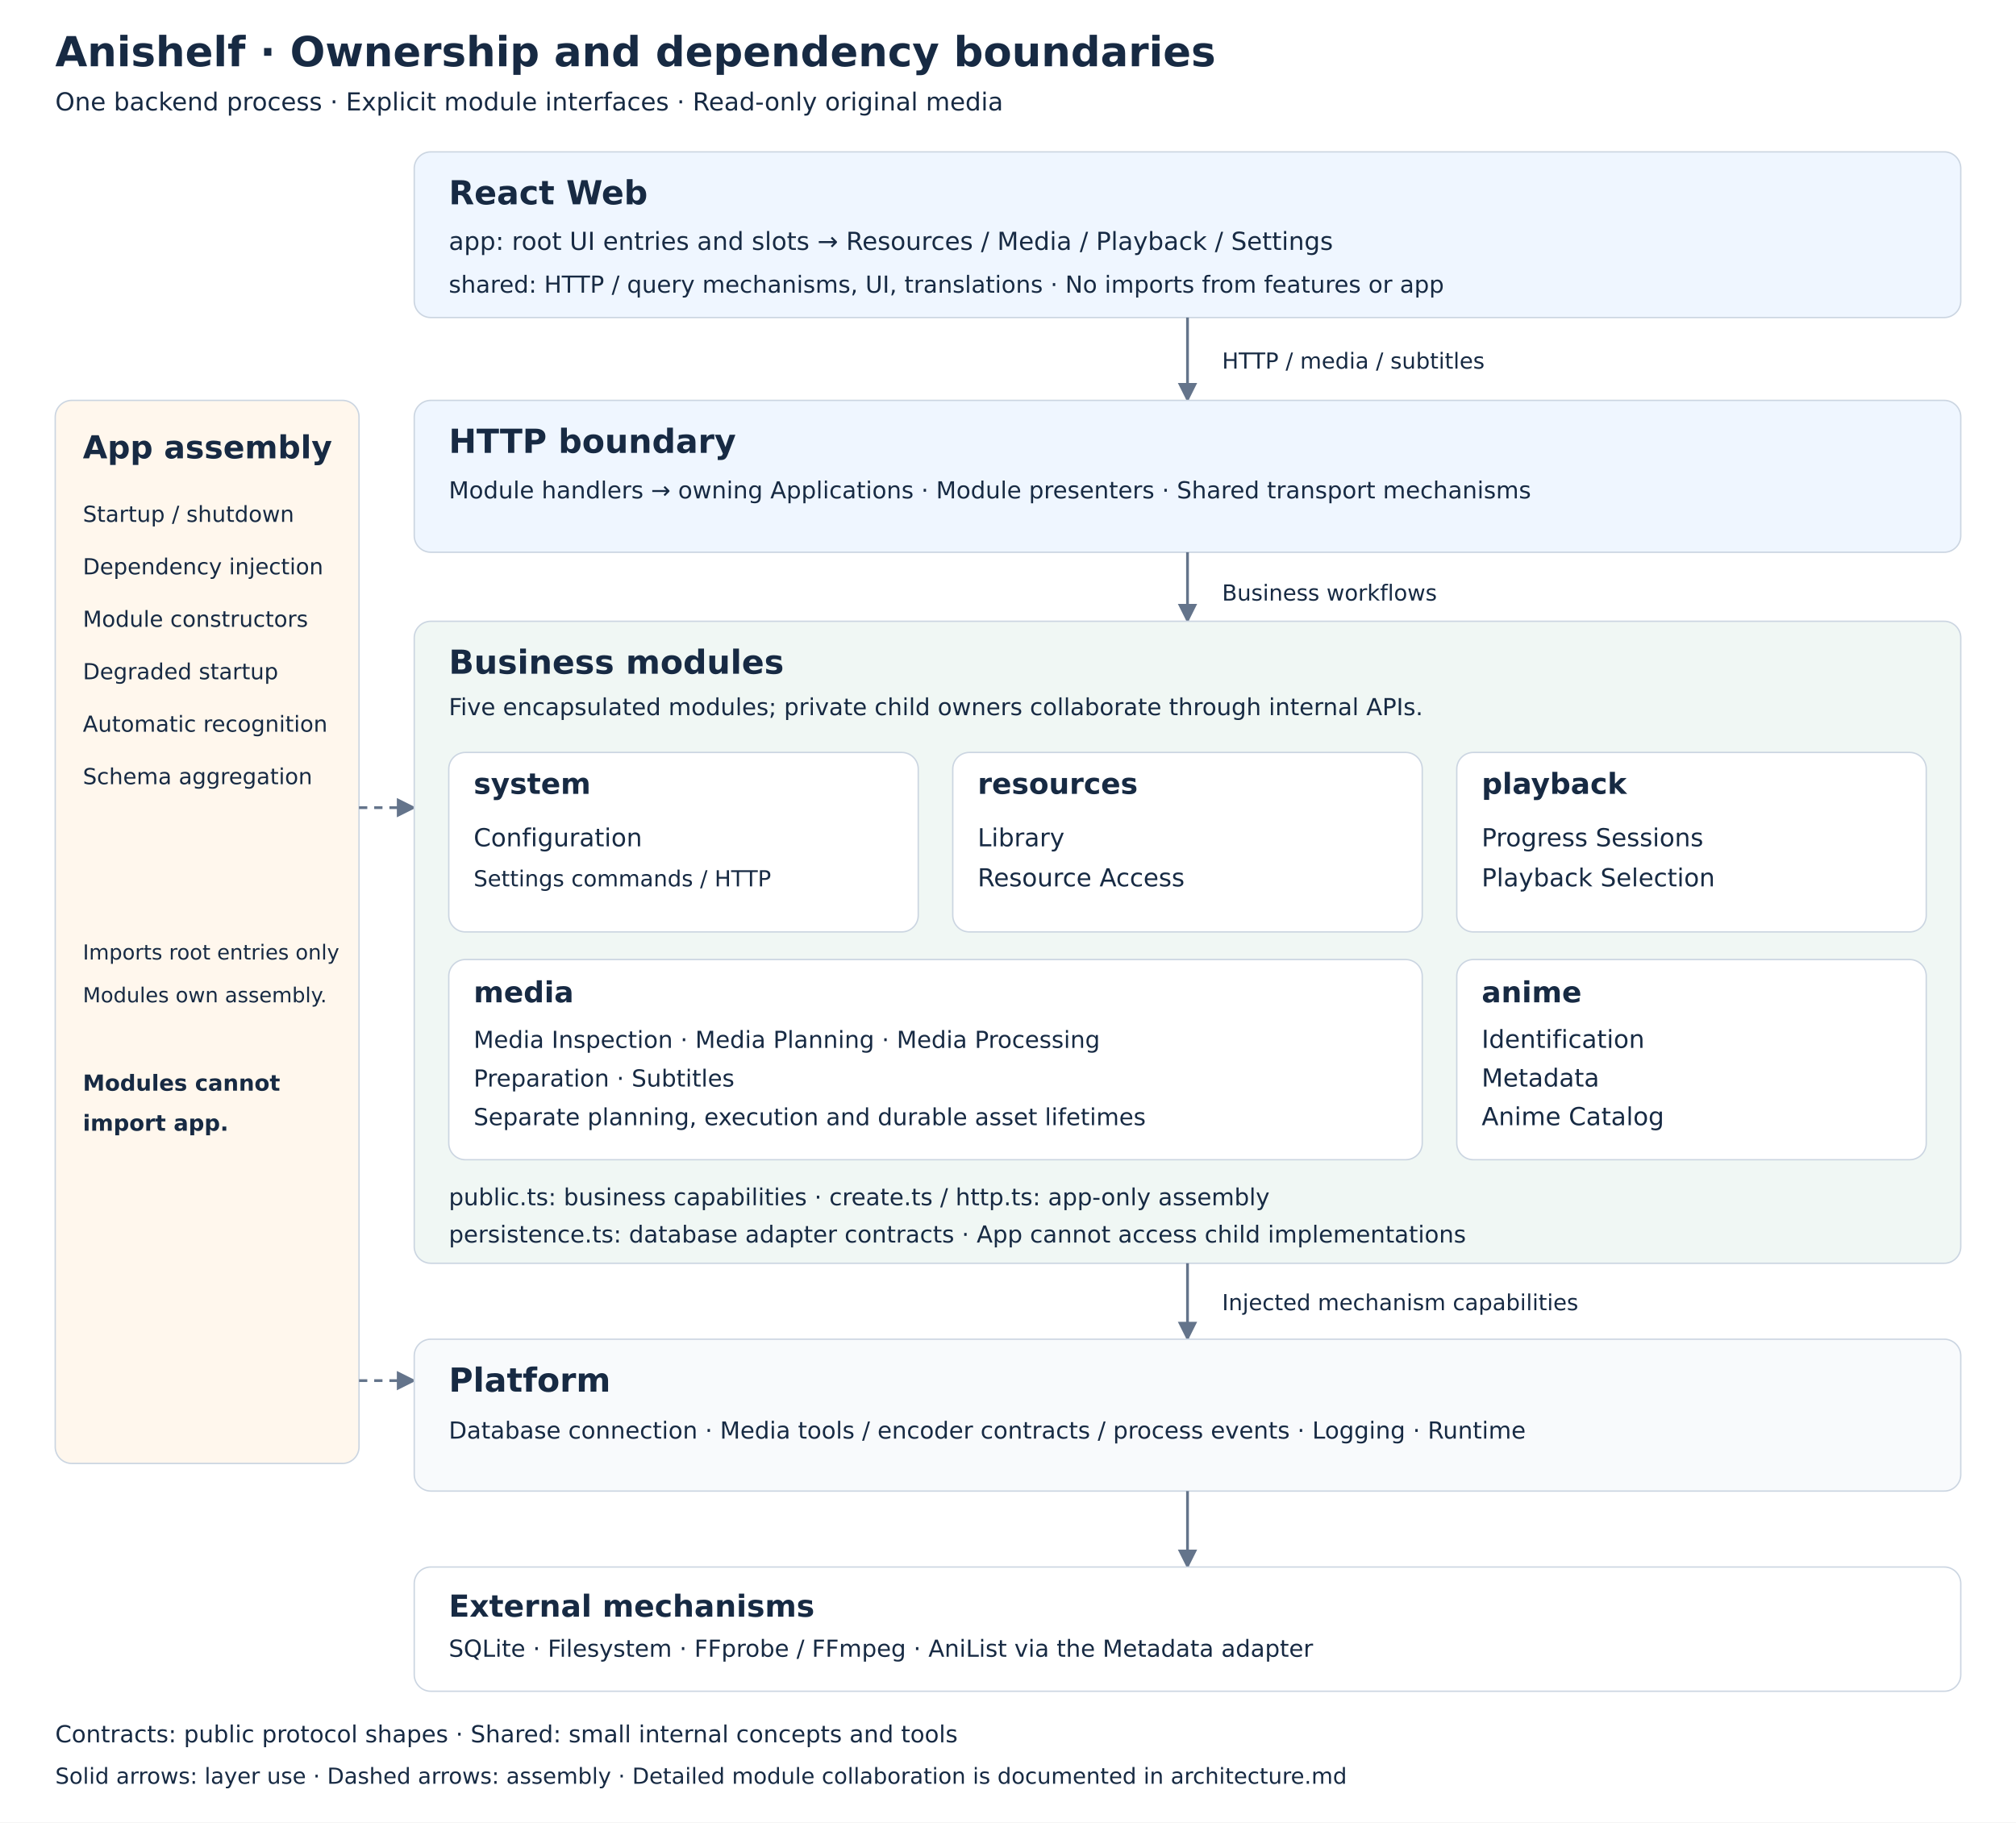
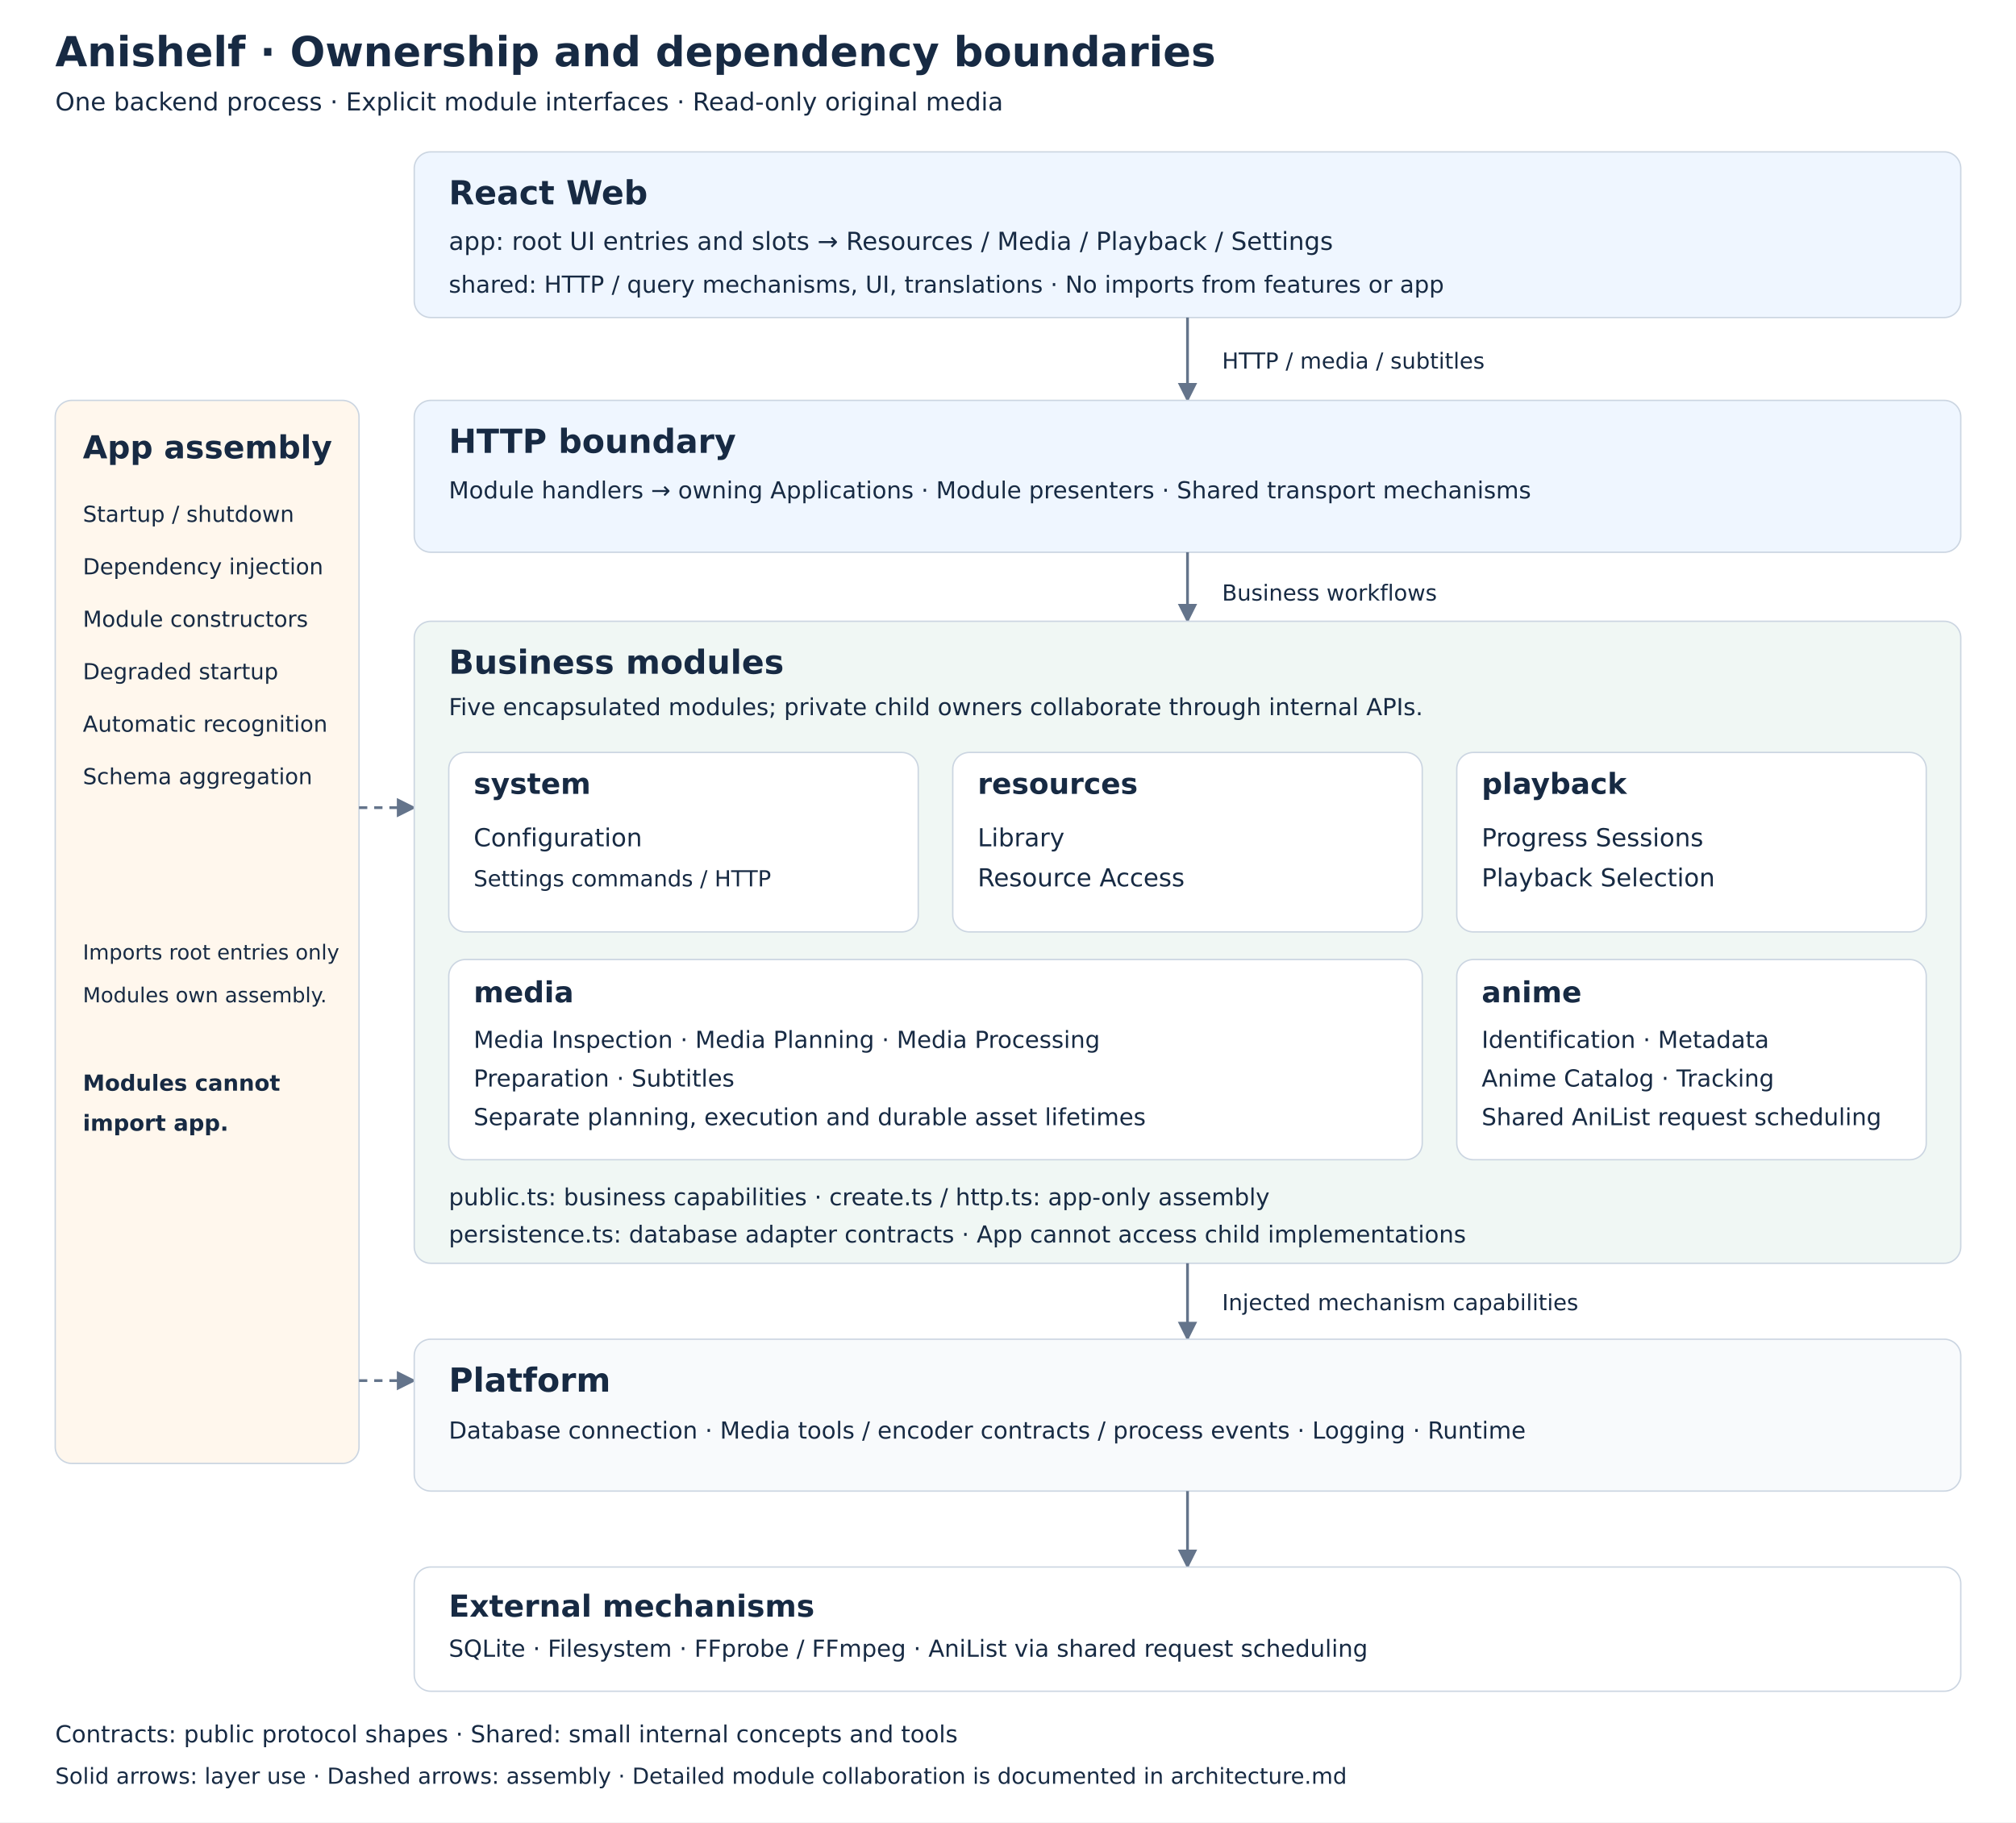
<svg xmlns="http://www.w3.org/2000/svg" width="1460" height="1320" viewBox="0 0 1460 1320" role="img" aria-labelledby="title desc">
  <defs>
    <marker id="arrow" viewBox="0 0 10 10" refX="9" refY="5" markerWidth="7" markerHeight="7" orient="auto-start-reverse">
      <path d="M0 0 10 5 0 10z" fill="#64748b" />
    </marker>
  </defs>
  <rect width="1460" height="1320" fill="white" />
  <g font-family="DejaVu Sans, Arial, sans-serif" fill="#172a43">
    <text x="40" y="48" font-size="30" font-weight="600">Anishelf · Ownership and dependency boundaries</text>
    <text x="40" y="80" font-size="18">One backend process · Explicit module interfaces · Read-only original media</text>
    <rect x="300" y="110" width="1120" height="120" rx="12" fill="#eff6ff" stroke="#cbd5e1" />
    <text x="325" y="148" font-size="24" font-weight="600">React Web</text>
    <text x="325" y="181" font-size="18">app: root UI entries and slots → Resources / Media / Playback / Settings</text>
    <text x="325" y="212" font-size="17">shared: HTTP / query mechanisms, UI, translations · No imports from features or app</text>
    <path d="M860 230 V290" fill="none" stroke="#64748b" stroke-width="2" marker-end="url(#arrow)" />
    <text x="885" y="267" font-size="16">HTTP / media / subtitles</text>
    <rect x="300" y="290" width="1120" height="110" rx="12" fill="#eff6ff" stroke="#cbd5e1" />
    <text x="325" y="328" font-size="24" font-weight="600">HTTP boundary</text>
    <text x="325" y="361" font-size="17">Module handlers → owning Applications · Module presenters · Shared transport mechanisms</text>
    <rect x="40" y="290" width="220" height="770" rx="12" fill="#fff7ed" stroke="#cbd5e1" />
    <text x="60" y="332" font-size="23" font-weight="600">App assembly</text>
    <text x="60" y="378" font-size="16">Startup / shutdown</text>
    <text x="60" y="416" font-size="16">Dependency injection</text>
    <text x="60" y="454" font-size="16">Module constructors</text>
    <text x="60" y="492" font-size="16">Degraded startup</text>
    <text x="60" y="530" font-size="16">Automatic recognition</text>
    <text x="60" y="568" font-size="16">Schema aggregation</text>
    <text x="60" y="695" font-size="15">Imports root entries only</text>
    <text x="60" y="726" font-size="15">Modules own assembly.</text>
    <text x="60" y="790" font-size="16" font-weight="600">Modules cannot</text>
    <text x="60" y="819" font-size="16" font-weight="600">import app.</text>
    <path d="M260 585 H300" fill="none" stroke="#64748b" stroke-width="2" stroke-dasharray="6 5" marker-end="url(#arrow)" />
    <path d="M260 1000 H300" fill="none" stroke="#64748b" stroke-width="2" stroke-dasharray="6 5" marker-end="url(#arrow)" />
    <path d="M860 400 V450" fill="none" stroke="#64748b" stroke-width="2" marker-end="url(#arrow)" />
    <text x="885" y="435" font-size="16">Business workflows</text>
    <rect x="300" y="450" width="1120" height="465" rx="12" fill="#f0f7f4" stroke="#cbd5e1" />
    <text x="325" y="488" font-size="24" font-weight="600">Business modules</text>
    <text x="325" y="518" font-size="17">Five encapsulated modules; private child owners collaborate through internal APIs.</text>
    <rect x="325" y="545" width="340" height="130" rx="12" fill="white" stroke="#cbd5e1" />
    <text x="343" y="575" font-size="21" font-weight="600">system</text>
    <text x="343" y="613" font-size="18">Configuration</text>
    <text x="343" y="642" font-size="16">Settings commands / HTTP</text>
    <rect x="690" y="545" width="340" height="130" rx="12" fill="white" stroke="#cbd5e1" />
    <text x="708" y="575" font-size="21" font-weight="600">resources</text>
    <text x="708" y="613" font-size="18">Library</text>
    <text x="708" y="642" font-size="18">Resource Access</text>
    <rect x="1055" y="545" width="340" height="130" rx="12" fill="white" stroke="#cbd5e1" />
    <text x="1073" y="575" font-size="21" font-weight="600">playback</text>
    <text x="1073" y="613" font-size="18">Progress Sessions</text>
    <text x="1073" y="642" font-size="18">Playback Selection</text>
    <rect x="325" y="695" width="705" height="145" rx="12" fill="white" stroke="#cbd5e1" />
    <text x="343" y="726" font-size="21" font-weight="600">media</text>
    <text x="343" y="759" font-size="17">Media Inspection · Media Planning · Media Processing</text>
    <text x="343" y="787" font-size="17">Preparation · Subtitles</text>
    <text x="343" y="815" font-size="17">Separate planning, execution and durable asset lifetimes</text>
    <rect x="1055" y="695" width="340" height="145" rx="12" fill="white" stroke="#cbd5e1" />
    <text x="1073" y="726" font-size="21" font-weight="600">anime</text>
-     <text x="1073" y="759" font-size="18">Identification</text>
-     <text x="1073" y="787" font-size="18">Metadata</text>
-     <text x="1073" y="815" font-size="18">Anime Catalog</text>
+     <text x="1073" y="759" font-size="17">Identification · Metadata</text>
+     <text x="1073" y="787" font-size="17">Anime Catalog · Tracking</text>
+     <text x="1073" y="815" font-size="17">Shared AniList request scheduling</text>
    <text x="325" y="873" font-size="17">public.ts: business capabilities · create.ts / http.ts: app-only assembly</text>
    <text x="325" y="900" font-size="17">persistence.ts: database adapter contracts · App cannot access child implementations</text>
    <path d="M860 915 V970" fill="none" stroke="#64748b" stroke-width="2" marker-end="url(#arrow)" />
    <text x="885" y="949" font-size="16">Injected mechanism capabilities</text>
    <rect x="300" y="970" width="1120" height="110" rx="12" fill="#f8fafc" stroke="#cbd5e1" />
    <text x="325" y="1008" font-size="24" font-weight="600">Platform</text>
    <text x="325" y="1042" font-size="17">Database connection · Media tools / encoder contracts / process events · Logging · Runtime</text>
    <path d="M860 1080 V1135" fill="none" stroke="#64748b" stroke-width="2" marker-end="url(#arrow)" />
    <rect x="300" y="1135" width="1120" height="90" rx="12" fill="white" stroke="#cbd5e1" />
    <text x="325" y="1171" font-size="22" font-weight="600">External mechanisms</text>
-     <text x="325" y="1200" font-size="17">SQLite · Filesystem · FFprobe / FFmpeg · AniList via the Metadata adapter</text>
+     <text x="325" y="1200" font-size="17">SQLite · Filesystem · FFprobe / FFmpeg · AniList via shared request scheduling</text>
    <text x="40" y="1262" font-size="17">Contracts: public protocol shapes · Shared: small internal concepts and tools</text>
    <text x="40" y="1292" font-size="16">Solid arrows: layer use · Dashed arrows: assembly · Detailed module collaboration is documented in architecture.md</text>
  </g>
</svg>
